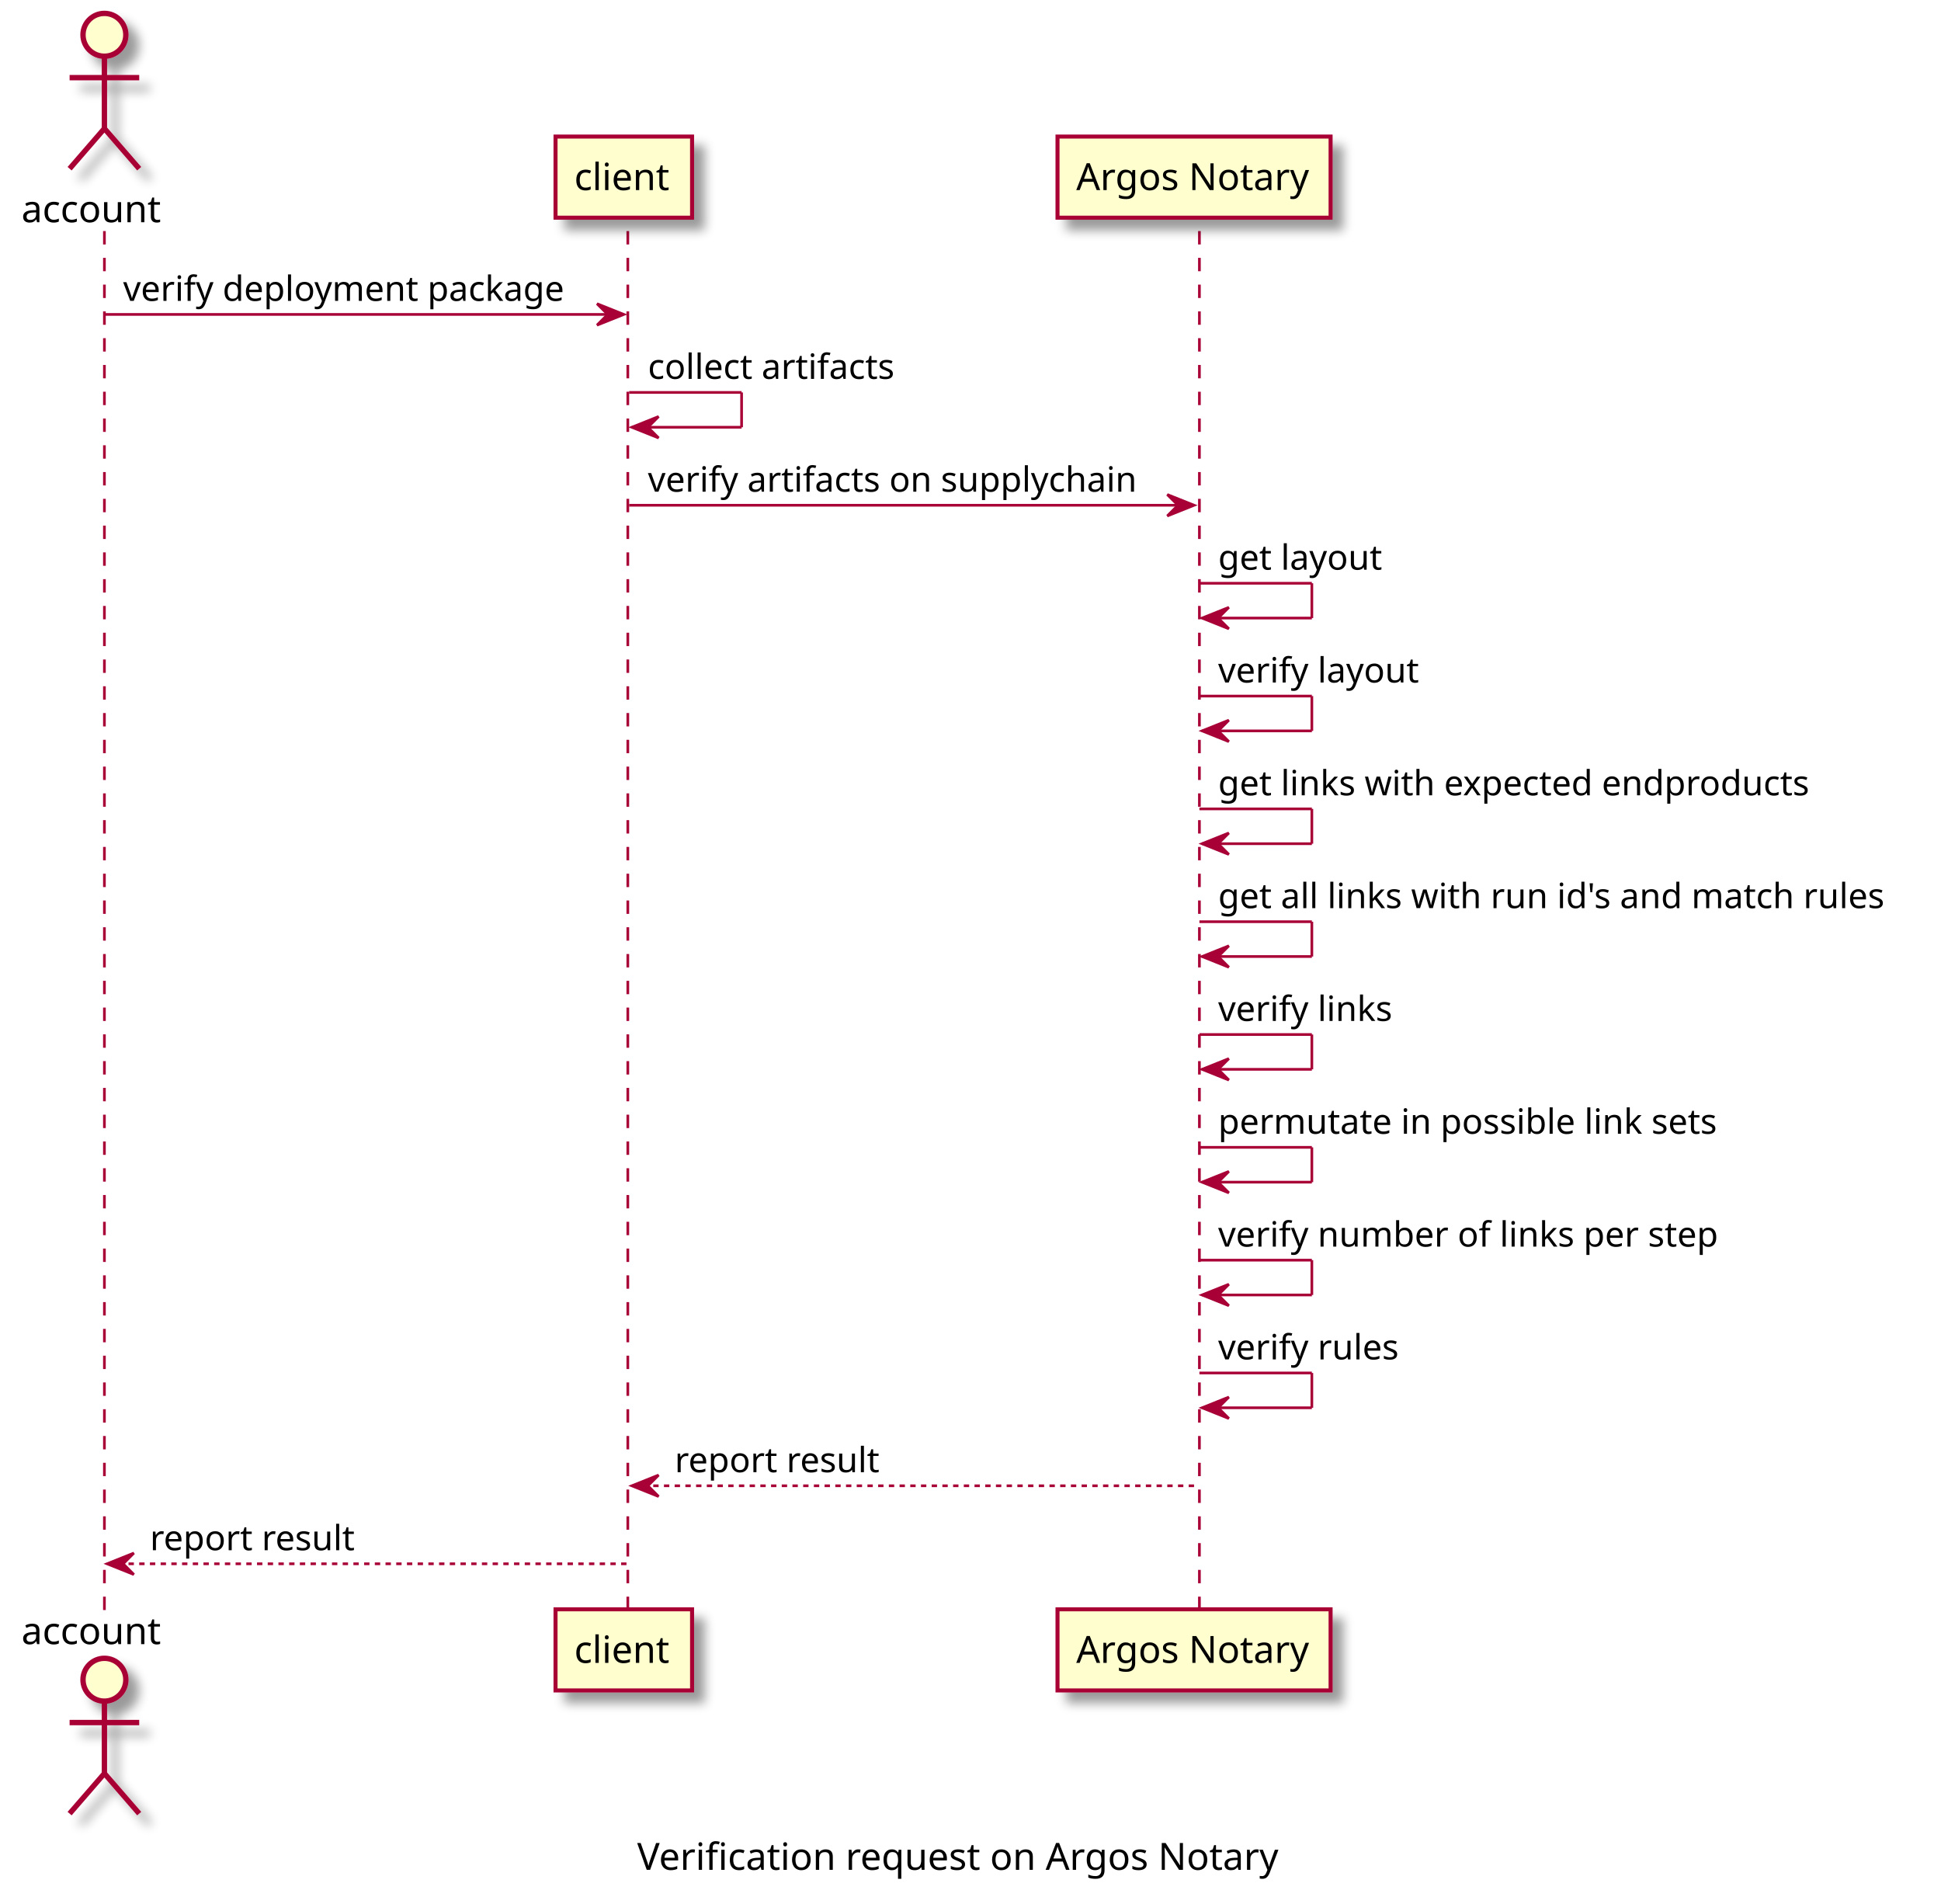
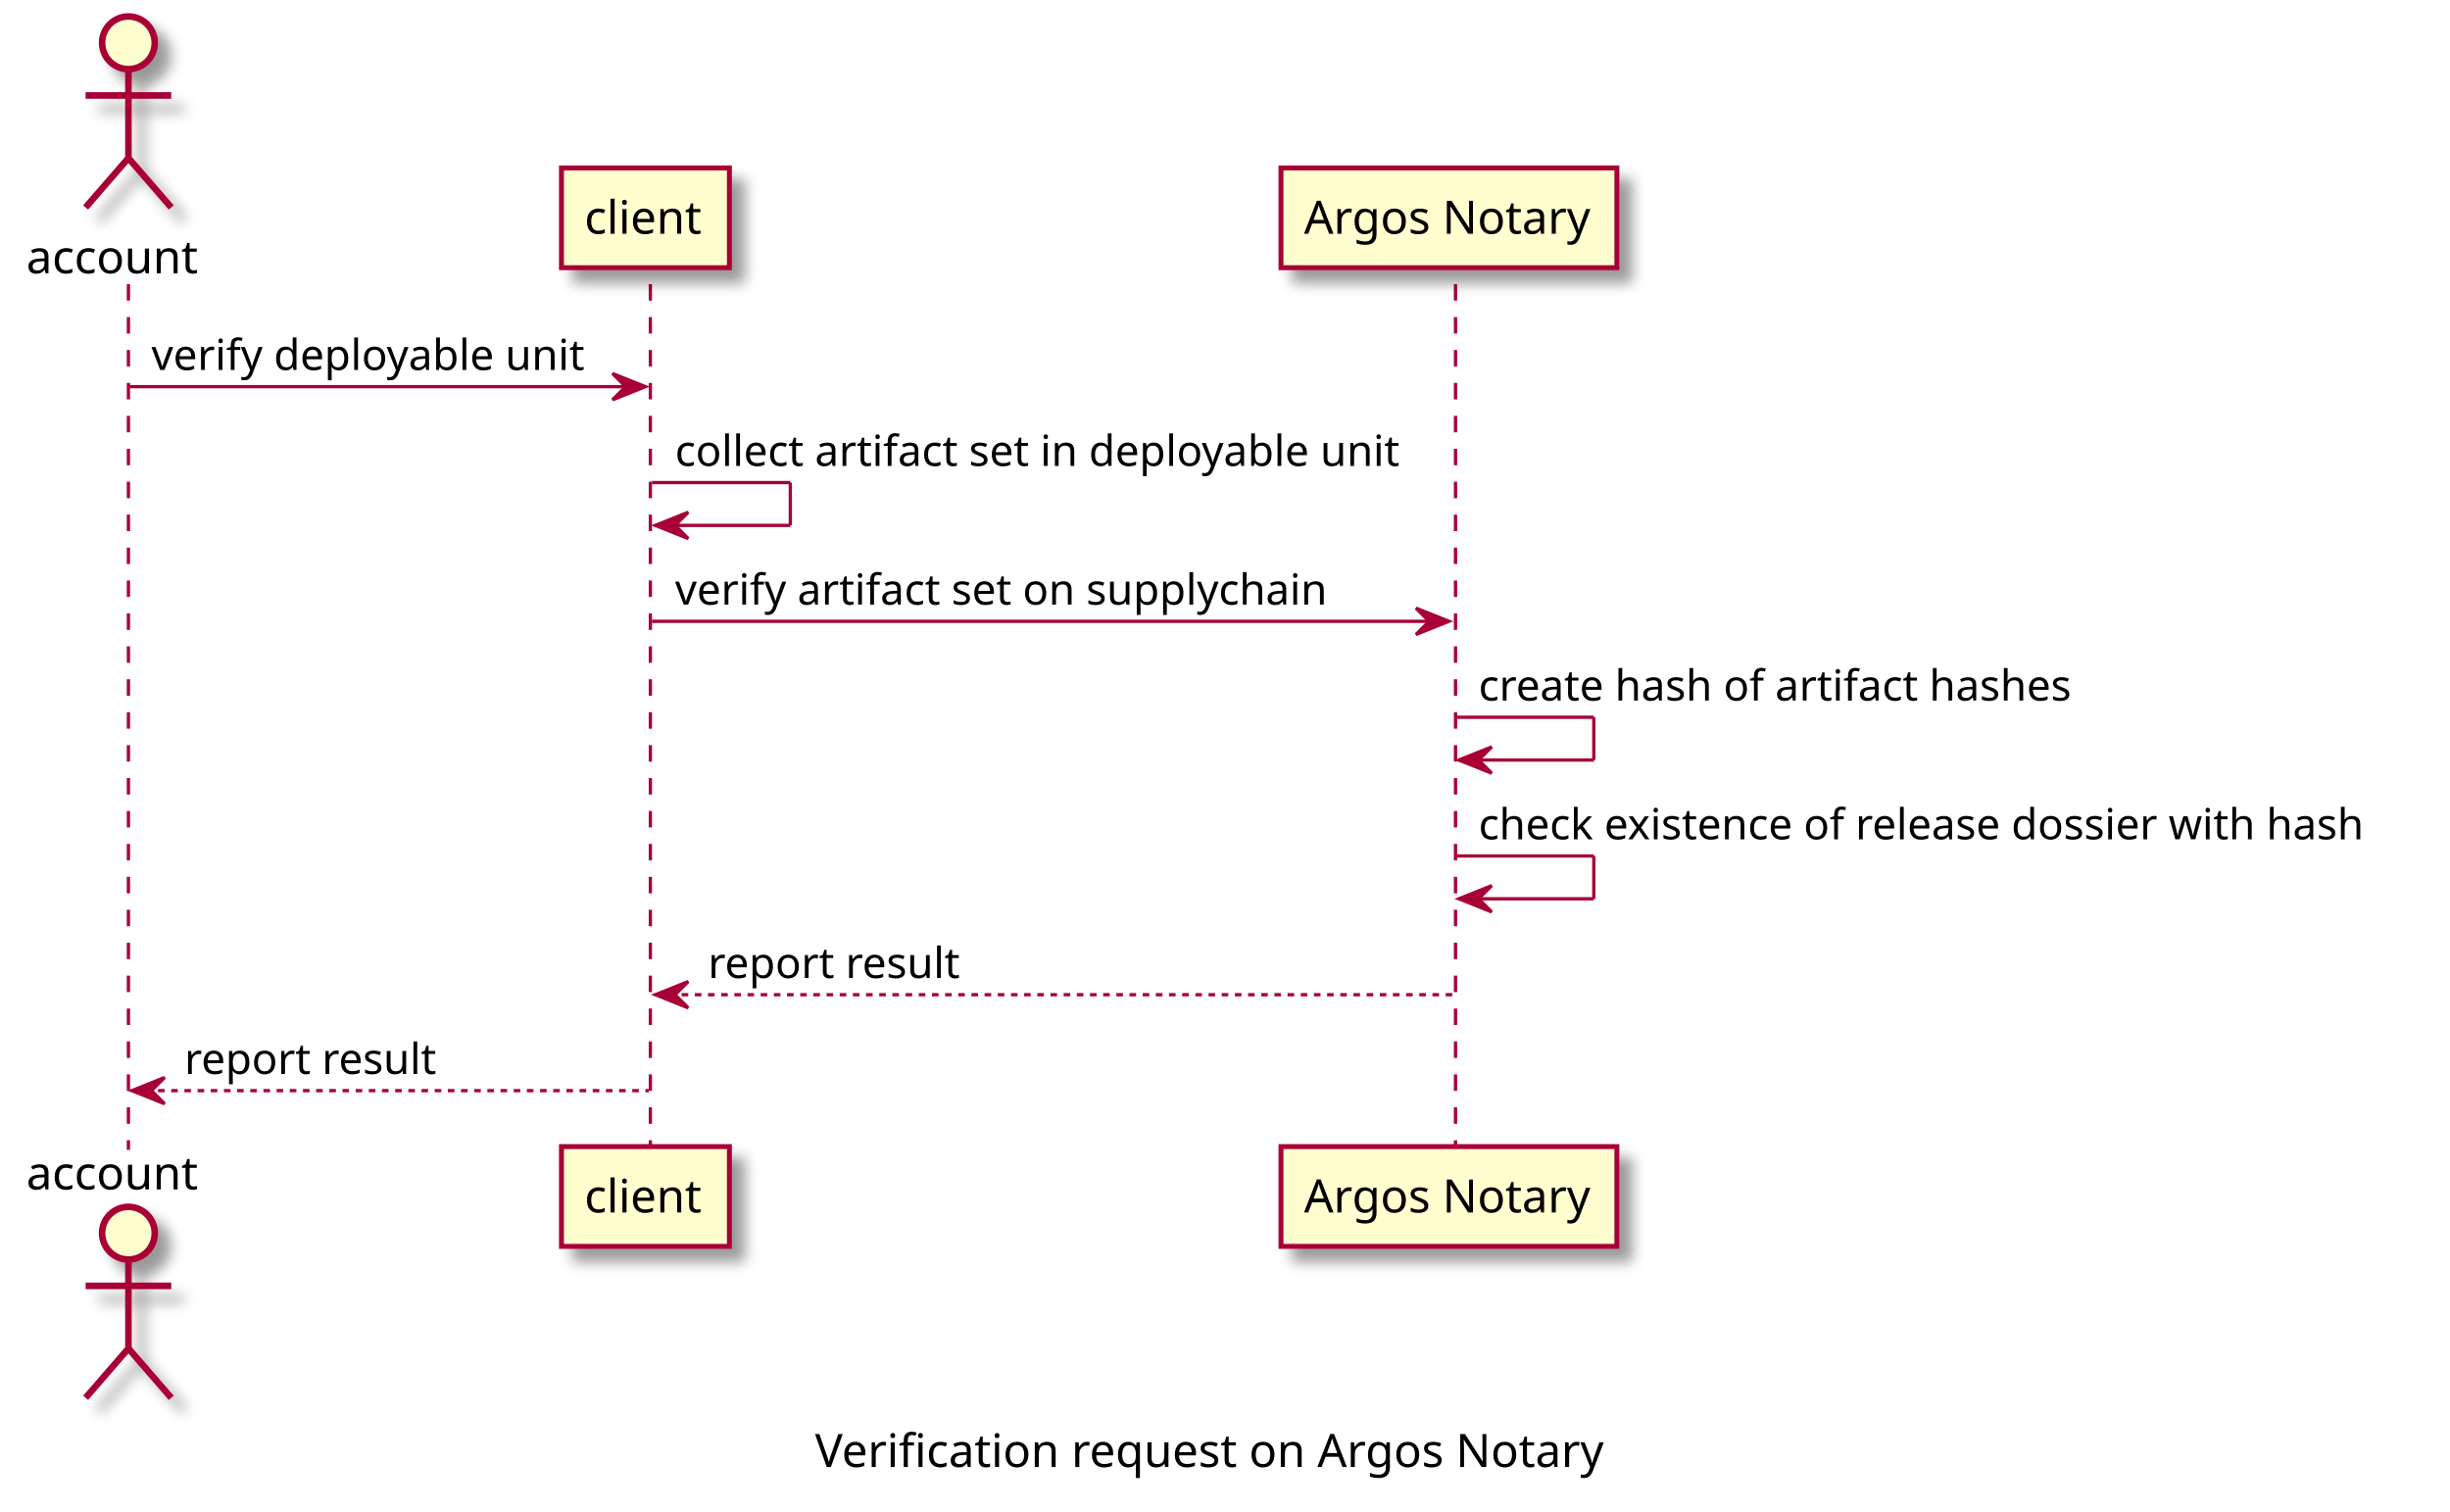
- <svg xmlns="http://www.w3.org/2000/svg" contentScriptType="application/ecmascript" contentStyleType="text/css" height="711px" preserveAspectRatio="none" style="width:725px;height:711px;background:#FFF5EE;" version="1.1" viewBox="0 0 725 711" width="725px" zoomAndPan="magnify">
+ <svg xmlns="http://www.w3.org/2000/svg" contentScriptType="application/ecmascript" contentStyleType="text/css" height="459px" preserveAspectRatio="none" style="width:744px;height:459px;background:#FFF5EE;" version="1.1" viewBox="0 0 744 459" width="744px" zoomAndPan="magnify">
  <defs>
-     <filter height="300%" id="f11epeb39zbh1c" width="300%" x="-1" y="-1">
+     <filter height="300%" id="f1ag6676wbfa7n" width="300%" x="-1" y="-1">
      <feGaussianBlur result="blurOut" stdDeviation="2.0" />
      <feColorMatrix in="blurOut" result="blurOut2" type="matrix" values="0 0 0 0 0 0 0 0 0 0 0 0 0 0 0 0 0 0 .4 0" />
      <feOffset dx="4.0" dy="4.0" in="blurOut2" result="blurOut3" />
      <feBlend in="SourceGraphic" in2="blurOut3" mode="normal" />
    </filter>
  </defs>
  <g>
-     <text fill="#000000" font-family="sans-serif" font-size="14" lengthAdjust="spacingAndGlyphs" textLength="247" x="238" y="698.315">Verification request on Argos Notary</text>
-     <line style="stroke: #A80036; stroke-width: 1.0; stroke-dasharray: 5.0,5.0;" x1="39" x2="39" y1="86.297" y2="602.023" />
-     <line style="stroke: #A80036; stroke-width: 1.0; stroke-dasharray: 5.0,5.0;" x1="234.5" x2="234.5" y1="86.297" y2="602.023" />
-     <line style="stroke: #A80036; stroke-width: 1.0; stroke-dasharray: 5.0,5.0;" x1="448" x2="448" y1="86.297" y2="602.023" />
+     <text fill="#000000" font-family="sans-serif" font-size="14" lengthAdjust="spacingAndGlyphs" textLength="247" x="247.5" y="445.519">Verification request on Argos Notary</text>
+     <line style="stroke: #A80036; stroke-width: 1.0; stroke-dasharray: 5.0,5.0;" x1="39" x2="39" y1="86.297" y2="349.227" />
+     <line style="stroke: #A80036; stroke-width: 1.0; stroke-dasharray: 5.0,5.0;" x1="197.5" x2="197.5" y1="86.297" y2="349.227" />
+     <line style="stroke: #A80036; stroke-width: 1.0; stroke-dasharray: 5.0,5.0;" x1="442" x2="442" y1="86.297" y2="349.227" />
    <text fill="#000000" font-family="sans-serif" font-size="14" lengthAdjust="spacingAndGlyphs" textLength="56" x="8" y="82.995">account</text>
-     <ellipse cx="39" cy="13" fill="#FEFECE" filter="url(#f11epeb39zbh1c)" rx="8" ry="8" style="stroke: #A80036; stroke-width: 2.0;" />
-     <path d="M39,21 L39,48 M26,29 L52,29 M39,48 L26,63 M39,48 L52,63 " fill="none" filter="url(#f11epeb39zbh1c)" style="stroke: #A80036; stroke-width: 2.0;" />
-     <text fill="#000000" font-family="sans-serif" font-size="14" lengthAdjust="spacingAndGlyphs" textLength="56" x="8" y="614.019">account</text>
-     <ellipse cx="39" cy="627.32" fill="#FEFECE" filter="url(#f11epeb39zbh1c)" rx="8" ry="8" style="stroke: #A80036; stroke-width: 2.0;" />
-     <path d="M39,635.32 L39,662.32 M26,643.32 L52,643.32 M39,662.32 L26,677.32 M39,662.32 L52,677.32 " fill="none" filter="url(#f11epeb39zbh1c)" style="stroke: #A80036; stroke-width: 2.0;" />
-     <rect fill="#FEFECE" filter="url(#f11epeb39zbh1c)" height="30.297" style="stroke: #A80036; stroke-width: 1.5;" width="51" x="207.5" y="51" />
-     <text fill="#000000" font-family="sans-serif" font-size="14" lengthAdjust="spacingAndGlyphs" textLength="37" x="214.5" y="70.995">client</text>
-     <rect fill="#FEFECE" filter="url(#f11epeb39zbh1c)" height="30.297" style="stroke: #A80036; stroke-width: 1.5;" width="51" x="207.5" y="601.023" />
-     <text fill="#000000" font-family="sans-serif" font-size="14" lengthAdjust="spacingAndGlyphs" textLength="37" x="214.5" y="621.019">client</text>
-     <rect fill="#FEFECE" filter="url(#f11epeb39zbh1c)" height="30.297" style="stroke: #A80036; stroke-width: 1.5;" width="102" x="395" y="51" />
-     <text fill="#000000" font-family="sans-serif" font-size="14" lengthAdjust="spacingAndGlyphs" textLength="88" x="402" y="70.995">Argos Notary</text>
-     <rect fill="#FEFECE" filter="url(#f11epeb39zbh1c)" height="30.297" style="stroke: #A80036; stroke-width: 1.5;" width="102" x="395" y="601.023" />
-     <text fill="#000000" font-family="sans-serif" font-size="14" lengthAdjust="spacingAndGlyphs" textLength="88" x="402" y="621.019">Argos Notary</text>
-     <polygon fill="#A80036" points="223,113.43,233,117.43,223,121.43,227,117.43" style="stroke: #A80036; stroke-width: 1.0;" />
-     <line style="stroke: #A80036; stroke-width: 1.0;" x1="39" x2="229" y1="117.43" y2="117.43" />
-     <text fill="#000000" font-family="sans-serif" font-size="13" lengthAdjust="spacingAndGlyphs" textLength="172" x="46" y="112.364">verify deployment package</text>
-     <line style="stroke: #A80036; stroke-width: 1.0;" x1="235" x2="277" y1="146.562" y2="146.562" />
-     <line style="stroke: #A80036; stroke-width: 1.0;" x1="277" x2="277" y1="146.562" y2="159.562" />
-     <line style="stroke: #A80036; stroke-width: 1.0;" x1="236" x2="277" y1="159.562" y2="159.562" />
-     <polygon fill="#A80036" points="246,155.562,236,159.562,246,163.562,242,159.562" style="stroke: #A80036; stroke-width: 1.0;" />
-     <text fill="#000000" font-family="sans-serif" font-size="13" lengthAdjust="spacingAndGlyphs" textLength="97" x="242" y="141.497">collect artifacts</text>
-     <polygon fill="#A80036" points="436,184.695,446,188.695,436,192.695,440,188.695" style="stroke: #A80036; stroke-width: 1.0;" />
-     <line style="stroke: #A80036; stroke-width: 1.0;" x1="235" x2="442" y1="188.695" y2="188.695" />
-     <text fill="#000000" font-family="sans-serif" font-size="13" lengthAdjust="spacingAndGlyphs" textLength="189" x="242" y="183.629">verify artifacts on supplychain</text>
-     <line style="stroke: #A80036; stroke-width: 1.0;" x1="448" x2="490" y1="217.828" y2="217.828" />
-     <line style="stroke: #A80036; stroke-width: 1.0;" x1="490" x2="490" y1="217.828" y2="230.828" />
-     <line style="stroke: #A80036; stroke-width: 1.0;" x1="449" x2="490" y1="230.828" y2="230.828" />
-     <polygon fill="#A80036" points="459,226.828,449,230.828,459,234.828,455,230.828" style="stroke: #A80036; stroke-width: 1.0;" />
-     <text fill="#000000" font-family="sans-serif" font-size="13" lengthAdjust="spacingAndGlyphs" textLength="64" x="455" y="212.762">get layout</text>
-     <line style="stroke: #A80036; stroke-width: 1.0;" x1="448" x2="490" y1="259.961" y2="259.961" />
-     <line style="stroke: #A80036; stroke-width: 1.0;" x1="490" x2="490" y1="259.961" y2="272.961" />
-     <line style="stroke: #A80036; stroke-width: 1.0;" x1="449" x2="490" y1="272.961" y2="272.961" />
-     <polygon fill="#A80036" points="459,268.961,449,272.961,459,276.961,455,272.961" style="stroke: #A80036; stroke-width: 1.0;" />
-     <text fill="#000000" font-family="sans-serif" font-size="13" lengthAdjust="spacingAndGlyphs" textLength="77" x="455" y="254.895">verify layout</text>
-     <line style="stroke: #A80036; stroke-width: 1.0;" x1="448" x2="490" y1="302.094" y2="302.094" />
-     <line style="stroke: #A80036; stroke-width: 1.0;" x1="490" x2="490" y1="302.094" y2="315.094" />
-     <line style="stroke: #A80036; stroke-width: 1.0;" x1="449" x2="490" y1="315.094" y2="315.094" />
-     <polygon fill="#A80036" points="459,311.094,449,315.094,459,319.094,455,315.094" style="stroke: #A80036; stroke-width: 1.0;" />
-     <text fill="#000000" font-family="sans-serif" font-size="13" lengthAdjust="spacingAndGlyphs" textLength="229" x="455" y="297.028">get links with expected endproducts</text>
-     <line style="stroke: #A80036; stroke-width: 1.0;" x1="448" x2="490" y1="344.227" y2="344.227" />
-     <line style="stroke: #A80036; stroke-width: 1.0;" x1="490" x2="490" y1="344.227" y2="357.227" />
-     <line style="stroke: #A80036; stroke-width: 1.0;" x1="449" x2="490" y1="357.227" y2="357.227" />
-     <polygon fill="#A80036" points="459,353.227,449,357.227,459,361.227,455,357.227" style="stroke: #A80036; stroke-width: 1.0;" />
-     <text fill="#000000" font-family="sans-serif" font-size="13" lengthAdjust="spacingAndGlyphs" textLength="258" x="455" y="339.161">get all links with run id's and match rules</text>
-     <line style="stroke: #A80036; stroke-width: 1.0;" x1="448" x2="490" y1="386.359" y2="386.359" />
-     <line style="stroke: #A80036; stroke-width: 1.0;" x1="490" x2="490" y1="386.359" y2="399.359" />
-     <line style="stroke: #A80036; stroke-width: 1.0;" x1="449" x2="490" y1="399.359" y2="399.359" />
-     <polygon fill="#A80036" points="459,395.359,449,399.359,459,403.359,455,399.359" style="stroke: #A80036; stroke-width: 1.0;" />
-     <text fill="#000000" font-family="sans-serif" font-size="13" lengthAdjust="spacingAndGlyphs" textLength="66" x="455" y="381.293">verify links</text>
-     <line style="stroke: #A80036; stroke-width: 1.0;" x1="448" x2="490" y1="428.492" y2="428.492" />
-     <line style="stroke: #A80036; stroke-width: 1.0;" x1="490" x2="490" y1="428.492" y2="441.492" />
-     <line style="stroke: #A80036; stroke-width: 1.0;" x1="449" x2="490" y1="441.492" y2="441.492" />
-     <polygon fill="#A80036" points="459,437.492,449,441.492,459,445.492,455,441.492" style="stroke: #A80036; stroke-width: 1.0;" />
-     <text fill="#000000" font-family="sans-serif" font-size="13" lengthAdjust="spacingAndGlyphs" textLength="195" x="455" y="423.426">permutate in possible link sets</text>
-     <line style="stroke: #A80036; stroke-width: 1.0;" x1="448" x2="490" y1="470.625" y2="470.625" />
-     <line style="stroke: #A80036; stroke-width: 1.0;" x1="490" x2="490" y1="470.625" y2="483.625" />
-     <line style="stroke: #A80036; stroke-width: 1.0;" x1="449" x2="490" y1="483.625" y2="483.625" />
-     <polygon fill="#A80036" points="459,479.625,449,483.625,459,487.625,455,483.625" style="stroke: #A80036; stroke-width: 1.0;" />
-     <text fill="#000000" font-family="sans-serif" font-size="13" lengthAdjust="spacingAndGlyphs" textLength="193" x="455" y="465.559">verify number of links per step</text>
-     <line style="stroke: #A80036; stroke-width: 1.0;" x1="448" x2="490" y1="512.758" y2="512.758" />
-     <line style="stroke: #A80036; stroke-width: 1.0;" x1="490" x2="490" y1="512.758" y2="525.758" />
-     <line style="stroke: #A80036; stroke-width: 1.0;" x1="449" x2="490" y1="525.758" y2="525.758" />
-     <polygon fill="#A80036" points="459,521.758,449,525.758,459,529.758,455,525.758" style="stroke: #A80036; stroke-width: 1.0;" />
-     <text fill="#000000" font-family="sans-serif" font-size="13" lengthAdjust="spacingAndGlyphs" textLength="69" x="455" y="507.692">verify rules</text>
-     <polygon fill="#A80036" points="246,550.891,236,554.891,246,558.891,242,554.891" style="stroke: #A80036; stroke-width: 1.0;" />
-     <line style="stroke: #A80036; stroke-width: 1.0; stroke-dasharray: 2.0,2.0;" x1="240" x2="447" y1="554.891" y2="554.891" />
-     <text fill="#000000" font-family="sans-serif" font-size="13" lengthAdjust="spacingAndGlyphs" textLength="79" x="252" y="549.825">report result</text>
-     <polygon fill="#A80036" points="50,580.023,40,584.023,50,588.023,46,584.023" style="stroke: #A80036; stroke-width: 1.0;" />
-     <line style="stroke: #A80036; stroke-width: 1.0; stroke-dasharray: 2.0,2.0;" x1="44" x2="234" y1="584.023" y2="584.023" />
-     <text fill="#000000" font-family="sans-serif" font-size="13" lengthAdjust="spacingAndGlyphs" textLength="79" x="56" y="578.957">report result</text>
+     <ellipse cx="39" cy="13" fill="#FEFECE" filter="url(#f1ag6676wbfa7n)" rx="8" ry="8" style="stroke: #A80036; stroke-width: 2.0;" />
+     <path d="M39,21 L39,48 M26,29 L52,29 M39,48 L26,63 M39,48 L52,63 " fill="none" filter="url(#f1ag6676wbfa7n)" style="stroke: #A80036; stroke-width: 2.0;" />
+     <text fill="#000000" font-family="sans-serif" font-size="14" lengthAdjust="spacingAndGlyphs" textLength="56" x="8" y="361.222">account</text>
+     <ellipse cx="39" cy="374.523" fill="#FEFECE" filter="url(#f1ag6676wbfa7n)" rx="8" ry="8" style="stroke: #A80036; stroke-width: 2.0;" />
+     <path d="M39,382.523 L39,409.523 M26,390.523 L52,390.523 M39,409.523 L26,424.523 M39,409.523 L52,424.523 " fill="none" filter="url(#f1ag6676wbfa7n)" style="stroke: #A80036; stroke-width: 2.0;" />
+     <rect fill="#FEFECE" filter="url(#f1ag6676wbfa7n)" height="30.297" style="stroke: #A80036; stroke-width: 1.5;" width="51" x="170.5" y="51" />
+     <text fill="#000000" font-family="sans-serif" font-size="14" lengthAdjust="spacingAndGlyphs" textLength="37" x="177.5" y="70.995">client</text>
+     <rect fill="#FEFECE" filter="url(#f1ag6676wbfa7n)" height="30.297" style="stroke: #A80036; stroke-width: 1.5;" width="51" x="170.5" y="348.227" />
+     <text fill="#000000" font-family="sans-serif" font-size="14" lengthAdjust="spacingAndGlyphs" textLength="37" x="177.5" y="368.222">client</text>
+     <rect fill="#FEFECE" filter="url(#f1ag6676wbfa7n)" height="30.297" style="stroke: #A80036; stroke-width: 1.5;" width="102" x="389" y="51" />
+     <text fill="#000000" font-family="sans-serif" font-size="14" lengthAdjust="spacingAndGlyphs" textLength="88" x="396" y="70.995">Argos Notary</text>
+     <rect fill="#FEFECE" filter="url(#f1ag6676wbfa7n)" height="30.297" style="stroke: #A80036; stroke-width: 1.5;" width="102" x="389" y="348.227" />
+     <text fill="#000000" font-family="sans-serif" font-size="14" lengthAdjust="spacingAndGlyphs" textLength="88" x="396" y="368.222">Argos Notary</text>
+     <polygon fill="#A80036" points="186,113.43,196,117.43,186,121.43,190,117.43" style="stroke: #A80036; stroke-width: 1.0;" />
+     <line style="stroke: #A80036; stroke-width: 1.0;" x1="39" x2="192" y1="117.43" y2="117.43" />
+     <text fill="#000000" font-family="sans-serif" font-size="13" lengthAdjust="spacingAndGlyphs" textLength="135" x="46" y="112.364">verify deployable unit</text>
+     <line style="stroke: #A80036; stroke-width: 1.0;" x1="198" x2="240" y1="146.562" y2="146.562" />
+     <line style="stroke: #A80036; stroke-width: 1.0;" x1="240" x2="240" y1="146.562" y2="159.562" />
+     <line style="stroke: #A80036; stroke-width: 1.0;" x1="199" x2="240" y1="159.562" y2="159.562" />
+     <polygon fill="#A80036" points="209,155.562,199,159.562,209,163.562,205,159.562" style="stroke: #A80036; stroke-width: 1.0;" />
+     <text fill="#000000" font-family="sans-serif" font-size="13" lengthAdjust="spacingAndGlyphs" textLength="230" x="205" y="141.497">collect artifact set in deployable unit</text>
+     <polygon fill="#A80036" points="430,184.695,440,188.695,430,192.695,434,188.695" style="stroke: #A80036; stroke-width: 1.0;" />
+     <line style="stroke: #A80036; stroke-width: 1.0;" x1="198" x2="436" y1="188.695" y2="188.695" />
+     <text fill="#000000" font-family="sans-serif" font-size="13" lengthAdjust="spacingAndGlyphs" textLength="206" x="205" y="183.629">verify artifact set on supplychain</text>
+     <line style="stroke: #A80036; stroke-width: 1.0;" x1="442" x2="484" y1="217.828" y2="217.828" />
+     <line style="stroke: #A80036; stroke-width: 1.0;" x1="484" x2="484" y1="217.828" y2="230.828" />
+     <line style="stroke: #A80036; stroke-width: 1.0;" x1="443" x2="484" y1="230.828" y2="230.828" />
+     <polygon fill="#A80036" points="453,226.828,443,230.828,453,234.828,449,230.828" style="stroke: #A80036; stroke-width: 1.0;" />
+     <text fill="#000000" font-family="sans-serif" font-size="13" lengthAdjust="spacingAndGlyphs" textLength="191" x="449" y="212.762">create hash of artifact hashes</text>
+     <line style="stroke: #A80036; stroke-width: 1.0;" x1="442" x2="484" y1="259.961" y2="259.961" />
+     <line style="stroke: #A80036; stroke-width: 1.0;" x1="484" x2="484" y1="259.961" y2="272.961" />
+     <line style="stroke: #A80036; stroke-width: 1.0;" x1="443" x2="484" y1="272.961" y2="272.961" />
+     <polygon fill="#A80036" points="453,268.961,443,272.961,453,276.961,449,272.961" style="stroke: #A80036; stroke-width: 1.0;" />
+     <text fill="#000000" font-family="sans-serif" font-size="13" lengthAdjust="spacingAndGlyphs" textLength="283" x="449" y="254.895">check existence of release dossier with hash</text>
+     <polygon fill="#A80036" points="209,298.094,199,302.094,209,306.094,205,302.094" style="stroke: #A80036; stroke-width: 1.0;" />
+     <line style="stroke: #A80036; stroke-width: 1.0; stroke-dasharray: 2.0,2.0;" x1="203" x2="441" y1="302.094" y2="302.094" />
+     <text fill="#000000" font-family="sans-serif" font-size="13" lengthAdjust="spacingAndGlyphs" textLength="79" x="215" y="297.028">report result</text>
+     <polygon fill="#A80036" points="50,327.227,40,331.227,50,335.227,46,331.227" style="stroke: #A80036; stroke-width: 1.0;" />
+     <line style="stroke: #A80036; stroke-width: 1.0; stroke-dasharray: 2.0,2.0;" x1="44" x2="197" y1="331.227" y2="331.227" />
+     <text fill="#000000" font-family="sans-serif" font-size="13" lengthAdjust="spacingAndGlyphs" textLength="79" x="56" y="326.161">report result</text>
  </g>
</svg>
